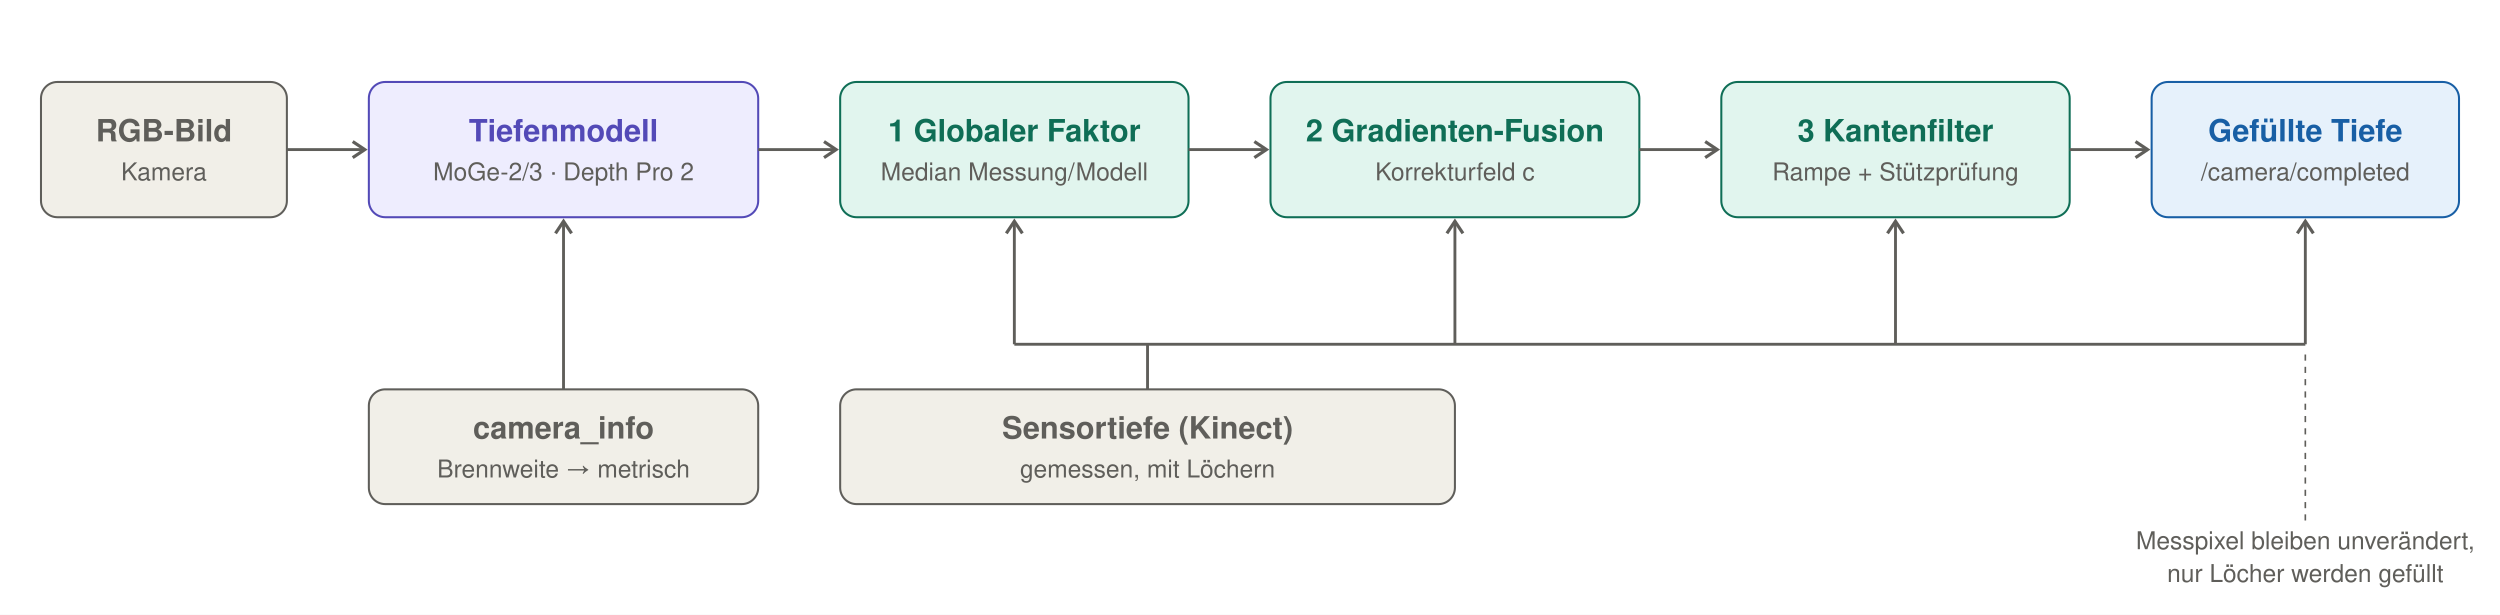
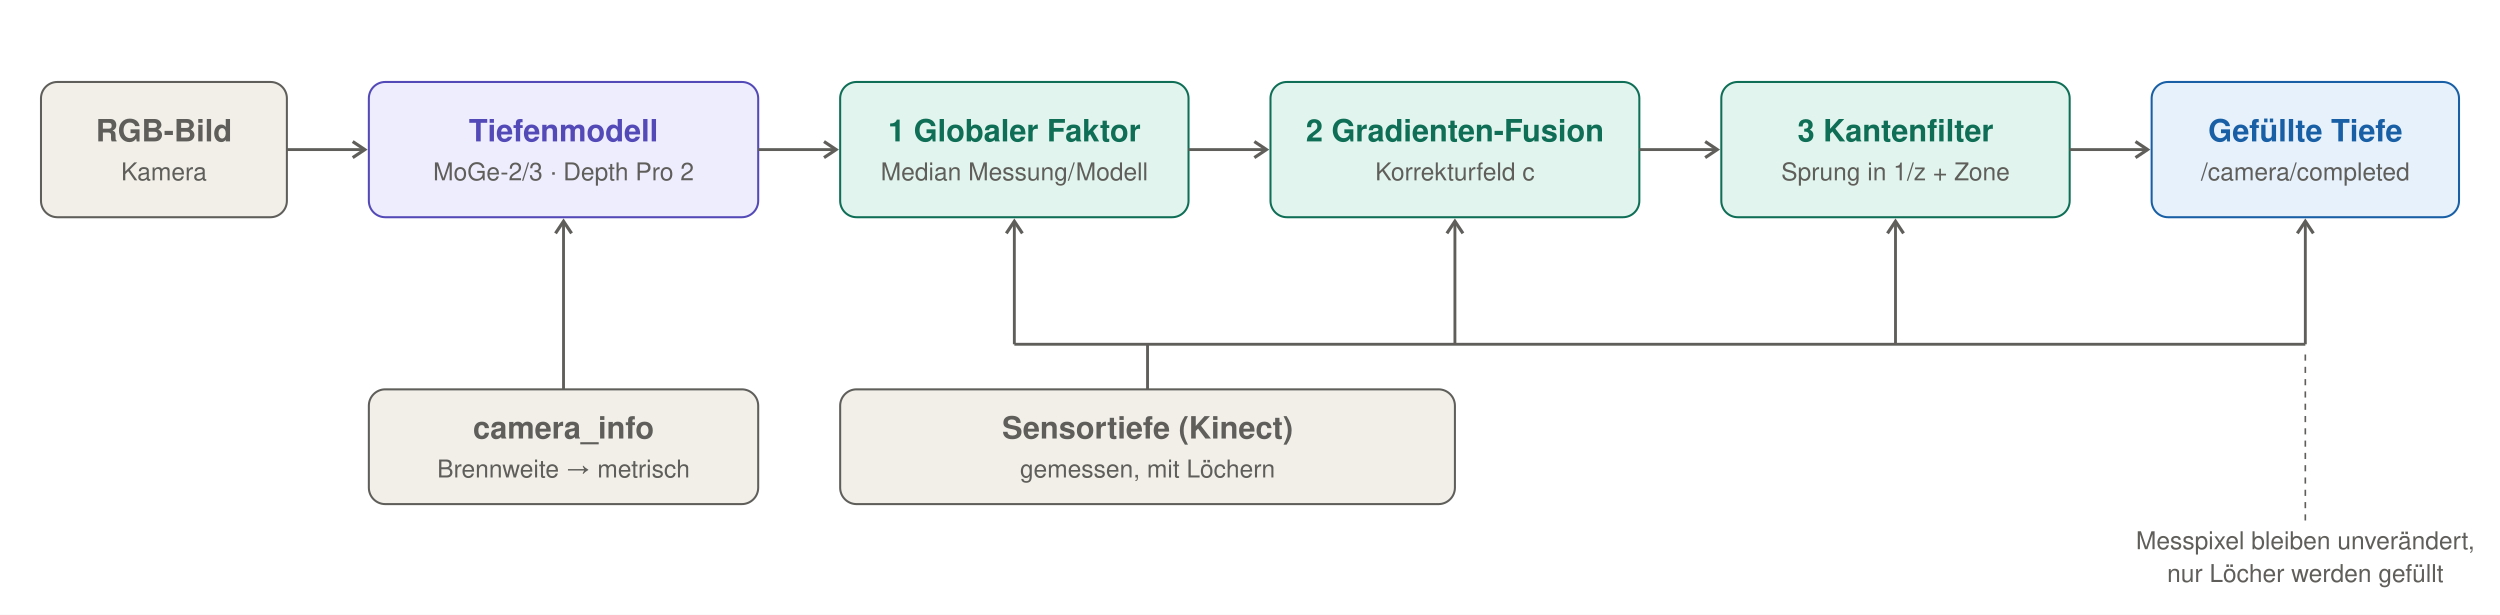
<svg xmlns="http://www.w3.org/2000/svg" width="1220" height="300" viewBox="0 0 1220 300" font-family="Helvetica, Arial, sans-serif">
  <rect width="1220" height="300" fill="#ffffff" />
  <defs>
    <marker id="a" viewBox="0 0 10 10" refX="8" refY="5" markerWidth="7" markerHeight="7" orient="auto">
      <path d="M2 1L8 5L2 9" fill="none" stroke="#5F5E5A" stroke-width="1.6" />
    </marker>
  </defs>
  <rect x="20" y="40" width="120" height="66" rx="8" fill="#F1EFE8" stroke="#5F5E5A" stroke-width="1" />
  <text x="80.0" y="69.0" font-size="15" text-anchor="middle" fill="#5F5E5A" font-weight="600">RGB-Bild</text>
  <text x="80.0" y="88.0" font-size="12" text-anchor="middle" fill="#5F5E5A" font-weight="400">Kamera</text>
  <rect x="180" y="40" width="190" height="66" rx="8" fill="#EEEDFE" stroke="#534AB7" stroke-width="1" />
  <text x="275.0" y="69.0" font-size="15" text-anchor="middle" fill="#534AB7" font-weight="600">Tiefenmodell</text>
  <text x="275.0" y="88.0" font-size="12" text-anchor="middle" fill="#5F5E5A" font-weight="400">MoGe-2/3 · Depth Pro 2</text>
  <rect x="410" y="40" width="170" height="66" rx="8" fill="#E1F5EE" stroke="#0F6E56" stroke-width="1" />
  <text x="495.0" y="69.0" font-size="15" text-anchor="middle" fill="#0F6E56" font-weight="600">1 Globaler Faktor</text>
  <text x="495.0" y="88.0" font-size="12" text-anchor="middle" fill="#5F5E5A" font-weight="400">Median Messung/Modell</text>
  <rect x="620" y="40" width="180" height="66" rx="8" fill="#E1F5EE" stroke="#0F6E56" stroke-width="1" />
  <text x="710.0" y="69.0" font-size="15" text-anchor="middle" fill="#0F6E56" font-weight="600">2 Gradienten-Fusion</text>
  <text x="710.0" y="88.0" font-size="12" text-anchor="middle" fill="#5F5E5A" font-weight="400">Korrekturfeld c</text>
  <rect x="840" y="40" width="170" height="66" rx="8" fill="#E1F5EE" stroke="#0F6E56" stroke-width="1" />
  <text x="925.0" y="69.0" font-size="15" text-anchor="middle" fill="#0F6E56" font-weight="600">3 Kantenfilter</text>
-   <text x="925.0" y="88.0" font-size="12" text-anchor="middle" fill="#5F5E5A" font-weight="400">Rampe + Stützprüfung</text>
+   <text x="925.0" y="88.0" font-size="12" text-anchor="middle" fill="#5F5E5A" font-weight="400">Sprung in 1/z + Zone</text>
  <rect x="1050" y="40" width="150" height="66" rx="8" fill="#E6F1FB" stroke="#185FA5" stroke-width="1" />
  <text x="1125.0" y="69.0" font-size="15" text-anchor="middle" fill="#185FA5" font-weight="600">Gefüllte Tiefe</text>
  <text x="1125.0" y="88.0" font-size="12" text-anchor="middle" fill="#5F5E5A" font-weight="400">/camera/completed</text>
  <line x1="140" y1="73.0" x2="178" y2="73.0" stroke="#5F5E5A" stroke-width="1.4" marker-end="url(#a)" />
  <line x1="370" y1="73.0" x2="408" y2="73.0" stroke="#5F5E5A" stroke-width="1.4" marker-end="url(#a)" />
  <line x1="580" y1="73.0" x2="618" y2="73.0" stroke="#5F5E5A" stroke-width="1.4" marker-end="url(#a)" />
  <line x1="800" y1="73.0" x2="838" y2="73.0" stroke="#5F5E5A" stroke-width="1.4" marker-end="url(#a)" />
  <line x1="1010" y1="73.0" x2="1048" y2="73.0" stroke="#5F5E5A" stroke-width="1.4" marker-end="url(#a)" />
  <rect x="180" y="190" width="190" height="56" rx="8" fill="#F1EFE8" stroke="#5F5E5A" stroke-width="1" />
  <text x="275.0" y="214.0" font-size="15" text-anchor="middle" fill="#5F5E5A" font-weight="600">camera_info</text>
  <text x="275.0" y="233.0" font-size="12" text-anchor="middle" fill="#5F5E5A" font-weight="400">Brennweite → metrisch</text>
  <line x1="275" y1="190" x2="275" y2="108" stroke="#5F5E5A" stroke-width="1.4" marker-end="url(#a)" />
  <rect x="410" y="190" width="300" height="56" rx="8" fill="#F1EFE8" stroke="#5F5E5A" stroke-width="1" />
  <text x="560.0" y="214.0" font-size="15" text-anchor="middle" fill="#5F5E5A" font-weight="600">Sensortiefe (Kinect)</text>
  <text x="560.0" y="233.0" font-size="12" text-anchor="middle" fill="#5F5E5A" font-weight="400">gemessen, mit Löchern</text>
  <line x1="560" y1="190" x2="560" y2="168" stroke="#5F5E5A" stroke-width="1.4" />
  <line x1="495" y1="168" x2="1125" y2="168" stroke="#5F5E5A" stroke-width="1.4" />
  <line x1="495" y1="168" x2="495" y2="108" stroke="#5F5E5A" stroke-width="1.4" marker-end="url(#a)" />
  <line x1="710" y1="168" x2="710" y2="108" stroke="#5F5E5A" stroke-width="1.4" marker-end="url(#a)" />
  <line x1="925" y1="168" x2="925" y2="108" stroke="#5F5E5A" stroke-width="1.4" marker-end="url(#a)" />
  <line x1="1125" y1="168" x2="1125" y2="108" stroke="#5F5E5A" stroke-width="1.4" marker-end="url(#a)" />
  <text x="1125" y="268" font-size="12" text-anchor="middle" fill="#5F5E5A" font-weight="400">Messpixel bleiben unverändert,</text>
  <text x="1125" y="284" font-size="12" text-anchor="middle" fill="#5F5E5A" font-weight="400">nur Löcher werden gefüllt</text>
  <line x1="1125" y1="254" x2="1125" y2="172" stroke="#5F5E5A" stroke-width="0.8" stroke-dasharray="3 3" />
</svg>
